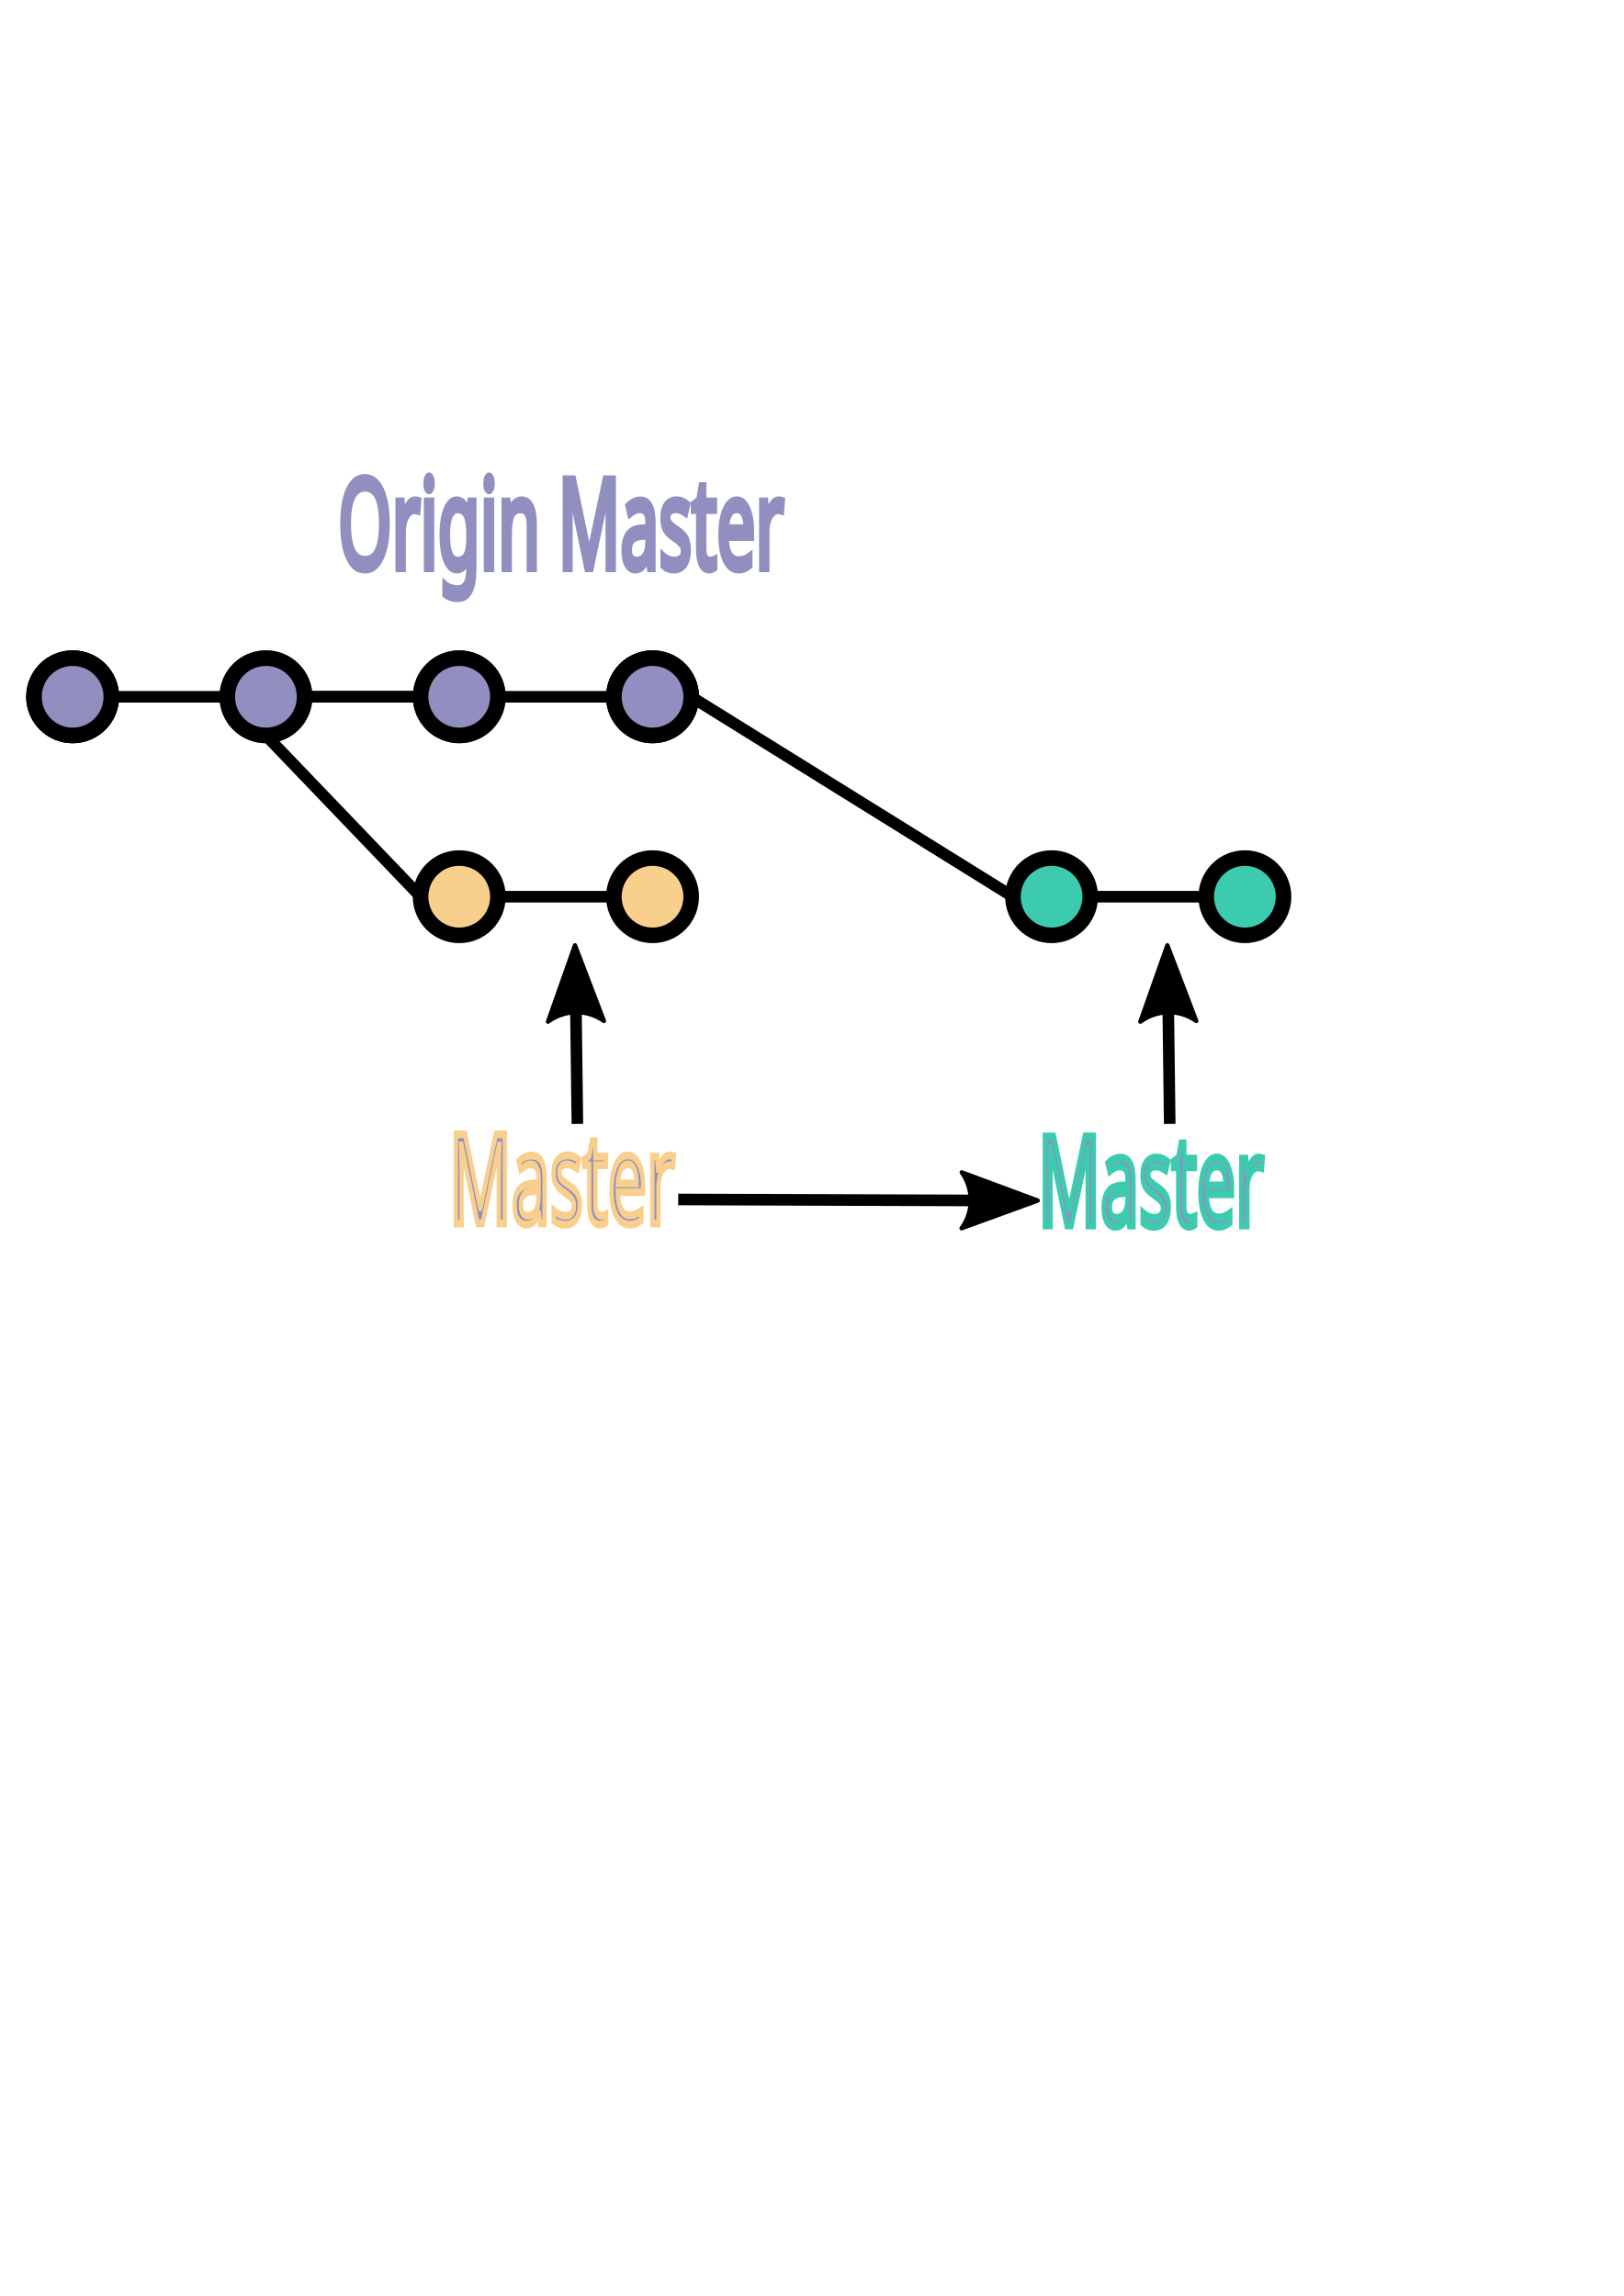
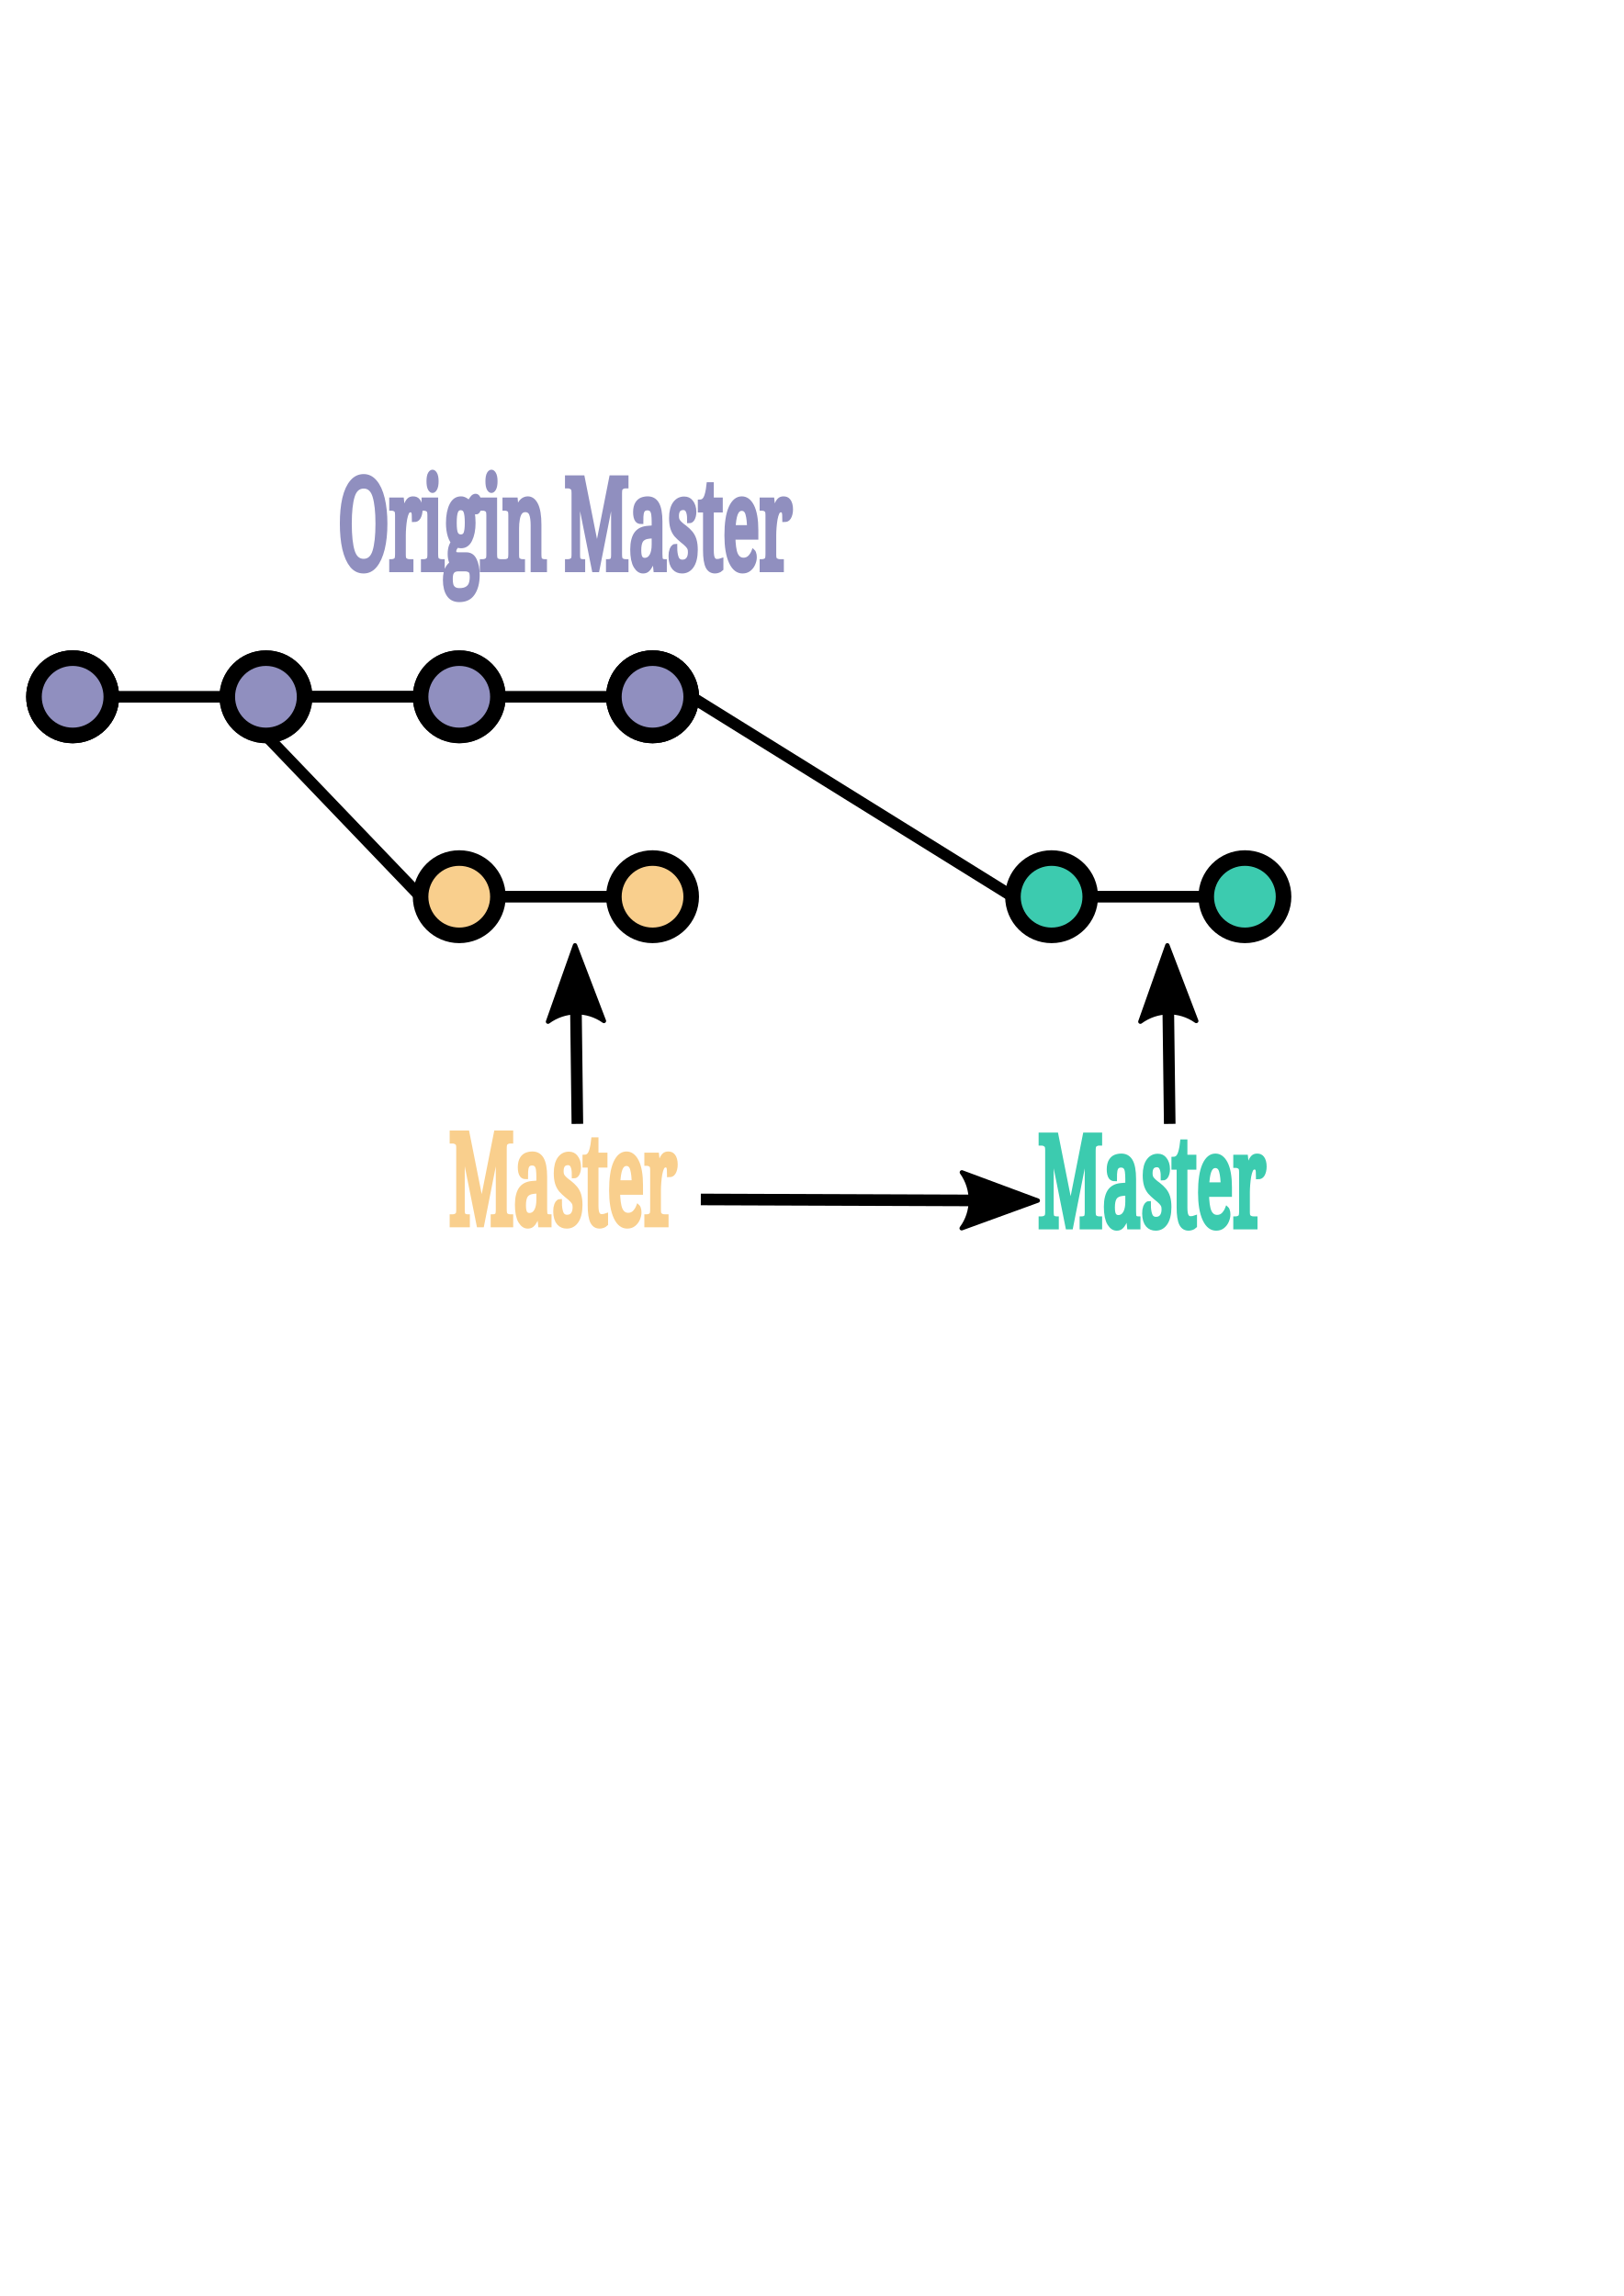
<svg xmlns="http://www.w3.org/2000/svg" width="210mm" height="297mm" viewBox="0 0 210 297" version="1.1" id="svg4904">
  <defs id="defs4898">
    <marker style="overflow:visible" id="marker5773" refX="0.0" refY="0.0" orient="auto">
      <path transform="scale(0.6) translate(0,0)" d="M 8.719,4.034 L -2.207,0.016 L 8.719,-4.002 C 6.973,-1.63 6.983,1.616 8.719,4.034 z " style="fill-rule:evenodd;stroke-width:0.625;stroke-linejoin:round;stroke:#000000;stroke-opacity:1;fill:#000000;fill-opacity:1" id="path5771" />
    </marker>
    <marker style="overflow:visible" id="marker5739" refX="0.0" refY="0.0" orient="auto">
      <path transform="scale(0.6) translate(0,0)" d="M 8.719,4.034 L -2.207,0.016 L 8.719,-4.002 C 6.973,-1.63 6.983,1.616 8.719,4.034 z " style="fill-rule:evenodd;stroke-width:0.625;stroke-linejoin:round;stroke:#000000;stroke-opacity:1;fill:#000000;fill-opacity:1" id="path5737" />
    </marker>
    <marker orient="auto" refY="0.0" refX="0.0" id="marker5705" style="overflow:visible">
      <path id="path5703" style="fill-rule:evenodd;stroke-width:0.625;stroke-linejoin:round;stroke:#000000;stroke-opacity:1;fill:#000000;fill-opacity:1" d="M 8.719,4.034 L -2.207,0.016 L 8.719,-4.002 C 6.973,-1.63 6.983,1.616 8.719,4.034 z " transform="scale(0.6) translate(0,0)" />
    </marker>
    <marker orient="auto" refY="0" refX="0" id="marker4222" style="overflow:visible">
      <path id="path4220" style="fill:#f9cf8d;fill-opacity:1;fill-rule:evenodd;stroke:#f9cf8d;stroke-width:0.625;stroke-linejoin:round;stroke-opacity:1" d="M 8.719,4.034 -2.207,0.016 8.719,-4.002 c -1.745,2.372 -1.735,5.617 -6e-7,8.035 z" transform="scale(0.6)" />
    </marker>
    <marker orient="auto" refY="0" refX="0" id="Arrow2Mstart" style="overflow:visible">
      <path id="path886" style="fill:#3ccbaf;fill-opacity:1;fill-rule:evenodd;stroke:#3ccbaf;stroke-width:0.625;stroke-linejoin:round;stroke-opacity:1" d="M 8.719,4.034 -2.207,0.016 8.719,-4.002 c -1.745,2.372 -1.735,5.617 -6e-7,8.035 z" transform="scale(0.6)" />
    </marker>
  </defs>
  <g id="layer1">
    <circle style="opacity:0.8;fill:#00f3ff;fill-opacity:0.977;stroke:#000000;stroke-width:2.014;stroke-miterlimit:4;stroke-dasharray:none;stroke-opacity:1" id="path5108" cx="9.396" cy="90.133" r="5" />
    <circle r="5" cy="90.133" cx="84.396" id="circle5110" style="opacity:0.8;fill:#00ffff;fill-opacity:0.988;stroke:#000000;stroke-width:2.014;stroke-miterlimit:4;stroke-dasharray:none;stroke-opacity:1" />
    <circle r="5" cy="90.133" cx="59.396" id="circle5118" style="opacity:0.8;fill:#00ffff;fill-opacity:0.992;stroke:#000000;stroke-width:2.014;stroke-miterlimit:4;stroke-dasharray:none;stroke-opacity:1" />
    <circle style="opacity:0.8;fill:#00ffff;fill-opacity:0.988;stroke:#000000;stroke-width:2.014;stroke-miterlimit:4;stroke-dasharray:none;stroke-opacity:1" id="circle5120" cx="34.395" cy="90.133" r="5" />
    <path style="fill:none;stroke:#000000;stroke-width:1.5;stroke-linecap:butt;stroke-linejoin:miter;stroke-miterlimit:4;stroke-dasharray:none;stroke-opacity:1" d="M 39.396,90.133 H 54.396 Z" id="path5132" />
    <path style="fill:none;stroke:#000000;stroke-width:0.265px;stroke-linecap:butt;stroke-linejoin:miter;stroke-opacity:1" d="M 64.396,90.133 Z" id="path5134" />
    <path style="fill:none;stroke:#000000;stroke-width:1.5;stroke-linecap:butt;stroke-linejoin:miter;stroke-miterlimit:4;stroke-dasharray:none;stroke-opacity:1" d="m 64.396,90.133 15,8e-6 z" id="path5138" />
    <path style="fill:none;stroke:#000000;stroke-width:1.5;stroke-linecap:butt;stroke-linejoin:miter;stroke-miterlimit:4;stroke-dasharray:none;stroke-opacity:1" d="M 14.396,90.133 H 29.395 Z" id="path5140" />
    <circle style="opacity:0.8;fill:#00ffff;fill-opacity:0.988;stroke:#000000;stroke-width:2.014;stroke-miterlimit:4;stroke-dasharray:none;stroke-opacity:1" id="circle5180" cx="84.396" cy="90.133" r="5" />
    <path id="path5186" d="M 39.396,90.133 H 54.396 Z" style="fill:none;stroke:#000000;stroke-width:1.5;stroke-linecap:butt;stroke-linejoin:miter;stroke-miterlimit:4;stroke-dasharray:none;stroke-opacity:1" />
    <circle style="opacity:1;fill:#908fbf;fill-opacity:1;stroke:#000000;stroke-width:2.014;stroke-miterlimit:4;stroke-dasharray:none;stroke-opacity:1" id="circle5188" cx="59.396" cy="90.133" r="5" />
    <circle style="opacity:1;fill:#3ccbaf;fill-opacity:1;stroke:#000000;stroke-width:2.014;stroke-miterlimit:4;stroke-dasharray:none;stroke-opacity:1" id="circle5190" cx="161.007" cy="115.993" r="5" />
    <circle r="5" cy="90.133" cx="9.396" id="circle5196" style="opacity:0.8;fill:#00f3ff;fill-opacity:0.977;stroke:#000000;stroke-width:2.014;stroke-miterlimit:4;stroke-dasharray:none;stroke-opacity:1" />
    <circle r="5" cy="90.133" cx="34.395" id="circle5198" style="opacity:1;fill:#908fbf;fill-opacity:1;stroke:#000000;stroke-width:2.014;stroke-miterlimit:4;stroke-dasharray:none;stroke-opacity:1" />
    <circle style="opacity:1;fill:#3ccbaf;fill-opacity:1;stroke:#000000;stroke-width:2.014;stroke-miterlimit:4;stroke-dasharray:none;stroke-opacity:1" id="circle5200" cx="136.007" cy="115.993" r="5" />
    <circle style="opacity:1;fill:#908fbf;fill-opacity:1;stroke:#000000;stroke-width:2.014;stroke-miterlimit:4;stroke-dasharray:none;stroke-opacity:1" id="circle5202" cx="9.396" cy="90.133" r="5" />
    <circle style="opacity:1;fill:#f9cf8d;fill-opacity:1;stroke:#000000;stroke-width:2.014;stroke-miterlimit:4;stroke-dasharray:none;stroke-opacity:1" id="circle5204" cx="59.396" cy="115.993" r="5" />
    <circle r="5" cy="115.993" cx="84.396" id="circle5206" style="opacity:1;fill:#f9cf8d;fill-opacity:1;stroke:#000000;stroke-width:2.014;stroke-miterlimit:4;stroke-dasharray:none;stroke-opacity:1" />
    <circle r="5" cy="90.133" cx="84.396" id="circle5208" style="opacity:1;fill:#908fbf;fill-opacity:1;stroke:#000000;stroke-width:2.014;stroke-miterlimit:4;stroke-dasharray:none;stroke-opacity:1" />
    <path style="fill:none;stroke:#000000;stroke-width:1.5;stroke-linecap:butt;stroke-linejoin:miter;stroke-opacity:1;stroke-miterlimit:4;stroke-dasharray:none" d="M 34.395,95.133 54.396,115.993 Z" id="path5652" />
    <path style="fill:none;stroke:#000000;stroke-width:0.265px;stroke-linecap:butt;stroke-linejoin:miter;stroke-opacity:1" d="M 64.396,115.993 Z" id="path5654" />
    <path style="fill:none;stroke:#000000;stroke-width:1.5;stroke-linecap:butt;stroke-linejoin:miter;stroke-opacity:1;stroke-miterlimit:4;stroke-dasharray:none" d="M 64.396,115.993 H 79.396 Z" id="path5656" />
    <path style="fill:none;stroke:#000000;stroke-width:0.265px;stroke-linecap:butt;stroke-linejoin:miter;stroke-opacity:1" d="M 89.396,90.133 Z" id="path5658" />
    <path style="fill:none;stroke:#000000;stroke-width:1.5;stroke-linecap:butt;stroke-linejoin:miter;stroke-opacity:1;stroke-miterlimit:4;stroke-dasharray:none" d="M 89.396,90.133 131.007,115.993 Z" id="path5660" />
    <path style="fill:none;stroke:#000000;stroke-width:1.5;stroke-linecap:butt;stroke-linejoin:miter;stroke-opacity:1;stroke-miterlimit:4;stroke-dasharray:none" d="m 141.007,115.993 h 15 z" id="path5662" />
    <path style="fill:none;stroke:#000000;stroke-width:1.5;stroke-linecap:butt;stroke-linejoin:miter;stroke-miterlimit:4;stroke-dasharray:none;stroke-opacity:1;marker-start:url(#marker5739)" d="m 74.407,124.267 0.267,21.114 z" id="path5664" />
    <path id="path5666" d="m 151.018,124.267 0.267,21.114 z" style="fill:none;stroke:#000000;stroke-width:1.5;stroke-linecap:butt;stroke-linejoin:miter;stroke-miterlimit:4;stroke-dasharray:none;stroke-opacity:1;marker-start:url(#marker5773)" />
-     <text xml:space="preserve" style="font-style:normal;font-variant:normal;font-weight:normal;font-stretch:normal;font-size:11.963px;line-height:1.25;font-family:'Estrangelo TurAbdin';-inkscape-font-specification:'Estrangelo TurAbdin';letter-spacing:0px;word-spacing:0px;fill:#908fbf;fill-opacity:1;stroke:#908fbf;stroke-width:0.75;stroke-miterlimit:4;stroke-dasharray:none;stroke-opacity:1;" x="58.893" y="54.584" id="text5670" transform="scale(0.7425819,1.346653)">
-       <tspan id="tspan5668" x="58.893" y="54.584" style="fill:#908fbf;fill-opacity:1;stroke:#908fbf;stroke-width:0.75;stroke-miterlimit:4;stroke-dasharray:none;stroke-opacity:1;">Origin Master</tspan>
+     <text xml:space="preserve" style="font-style:normal;font-variant:normal;font-weight:normal;font-stretch:normal;font-size:11.963px;line-height:1.25;font-family:serif;-inkscape-font-specification:serif;letter-spacing:0px;word-spacing:0px;fill:#908fbf;fill-opacity:1;stroke:#908fbf;stroke-width:0.75;stroke-miterlimit:4;stroke-dasharray:none;stroke-opacity:1;" x="58.893" y="54.584" id="text5670" transform="scale(0.7425819,1.346653)">
+       <tspan id="tspan5668" x="58.893" y="54.584" style="fill:#908fbf;fill-opacity:1;stroke:#908fbf;stroke-width:0.75;stroke-miterlimit:4;stroke-dasharray:none;stroke-opacity:1;-inkscape-font-specification:serif;font-family:serif;font-weight:normal;font-style:normal;font-stretch:normal;font-variant:normal;">Origin Master</tspan>
    </text>
-     <text transform="scale(0.7425819,1.346653)" id="text5684" y="117.715" x="180.818" style="font-style:normal;font-variant:normal;font-weight:normal;font-stretch:normal;font-size:11.963px;line-height:1.25;font-family:'Estrangelo TurAbdin';-inkscape-font-specification:'Estrangelo TurAbdin';letter-spacing:0px;word-spacing:0px;fill:#908fbf;fill-opacity:1;stroke:#3ccbaf;stroke-width:0.75;stroke-miterlimit:4;stroke-dasharray:none;stroke-opacity:1;" xml:space="preserve">
-       <tspan style="fill:#908fbf;fill-opacity:1;stroke:#3ccbaf;stroke-width:0.75;stroke-miterlimit:4;stroke-dasharray:none;stroke-opacity:1;" y="117.715" x="180.818" id="tspan5682">Master</tspan>
+     <text transform="scale(0.7425819,1.346653)" id="text5684" y="117.715" x="180.818" style="font-style:normal;font-variant:normal;font-weight:normal;font-stretch:normal;font-size:11.963px;line-height:1.25;font-family:serif;-inkscape-font-specification:serif;letter-spacing:0px;word-spacing:0px;fill:#3ccbaf;fill-opacity:1;stroke:#3ccbaf;stroke-width:0.75;stroke-miterlimit:4;stroke-dasharray:none;stroke-opacity:1;" xml:space="preserve">
+       <tspan style="fill:#3ccbaf;fill-opacity:1;stroke:#3ccbaf;stroke-width:0.75;stroke-miterlimit:4;stroke-dasharray:none;stroke-opacity:1;-inkscape-font-specification:serif;font-family:serif;font-weight:normal;font-style:normal;font-stretch:normal;font-variant:normal;" y="117.715" x="180.818" id="tspan5682">Master</tspan>
    </text>
-     <text xml:space="preserve" style="font-style:normal;font-variant:normal;font-weight:normal;font-stretch:normal;font-size:11.963px;line-height:1.25;font-family:'Estrangelo TurAbdin';-inkscape-font-specification:'Estrangelo TurAbdin';letter-spacing:0px;word-spacing:0px;fill:#908fbf;fill-opacity:1;stroke:#f9cf8d;stroke-width:0.75;stroke-miterlimit:4;stroke-dasharray:none;stroke-opacity:1;" x="78.241" y="117.516" id="text5688" transform="scale(0.7425819,1.346653)">
-       <tspan id="tspan5686" x="78.241" y="117.516" style="fill:#908fbf;fill-opacity:1;stroke:#f9cf8d;stroke-width:0.75;stroke-miterlimit:4;stroke-dasharray:none;stroke-opacity:1;">Master</tspan>
+     <text xml:space="preserve" style="font-style:normal;font-variant:normal;font-weight:normal;font-stretch:normal;font-size:11.963px;line-height:1.25;font-family:serif;-inkscape-font-specification:serif;letter-spacing:0px;word-spacing:0px;fill:#f9cf8d;fill-opacity:1;stroke:#f9cf8d;stroke-width:0.75;stroke-miterlimit:4;stroke-dasharray:none;stroke-opacity:1;" x="78.241" y="117.516" id="text5688" transform="scale(0.7425819,1.346653)">
+       <tspan id="tspan5686" x="78.241" y="117.516" style="fill:#f9cf8d;fill-opacity:1;stroke:#f9cf8d;stroke-width:0.75;stroke-miterlimit:4;stroke-dasharray:none;stroke-opacity:1;-inkscape-font-specification:serif;font-family:serif;font-weight:normal;font-style:normal;font-stretch:normal;font-variant:normal;">Master</tspan>
    </text>
-     <path style="fill:none;stroke:#000000;stroke-width:1.5;stroke-linecap:butt;stroke-linejoin:miter;stroke-miterlimit:4;stroke-dasharray:none;stroke-opacity:1;marker-start:url(#marker5705)" d="M 132.223,155.308 87.714,155.156 Z" id="path5701" />
+     <path style="fill:none;stroke:#000000;stroke-width:1.5;stroke-linecap:butt;stroke-linejoin:miter;stroke-miterlimit:4;stroke-dasharray:none;stroke-opacity:1;marker-start:url(#marker5705)" d="M 132.235,155.308 90.639,155.156 Z" id="path5701" />
  </g>
</svg>
